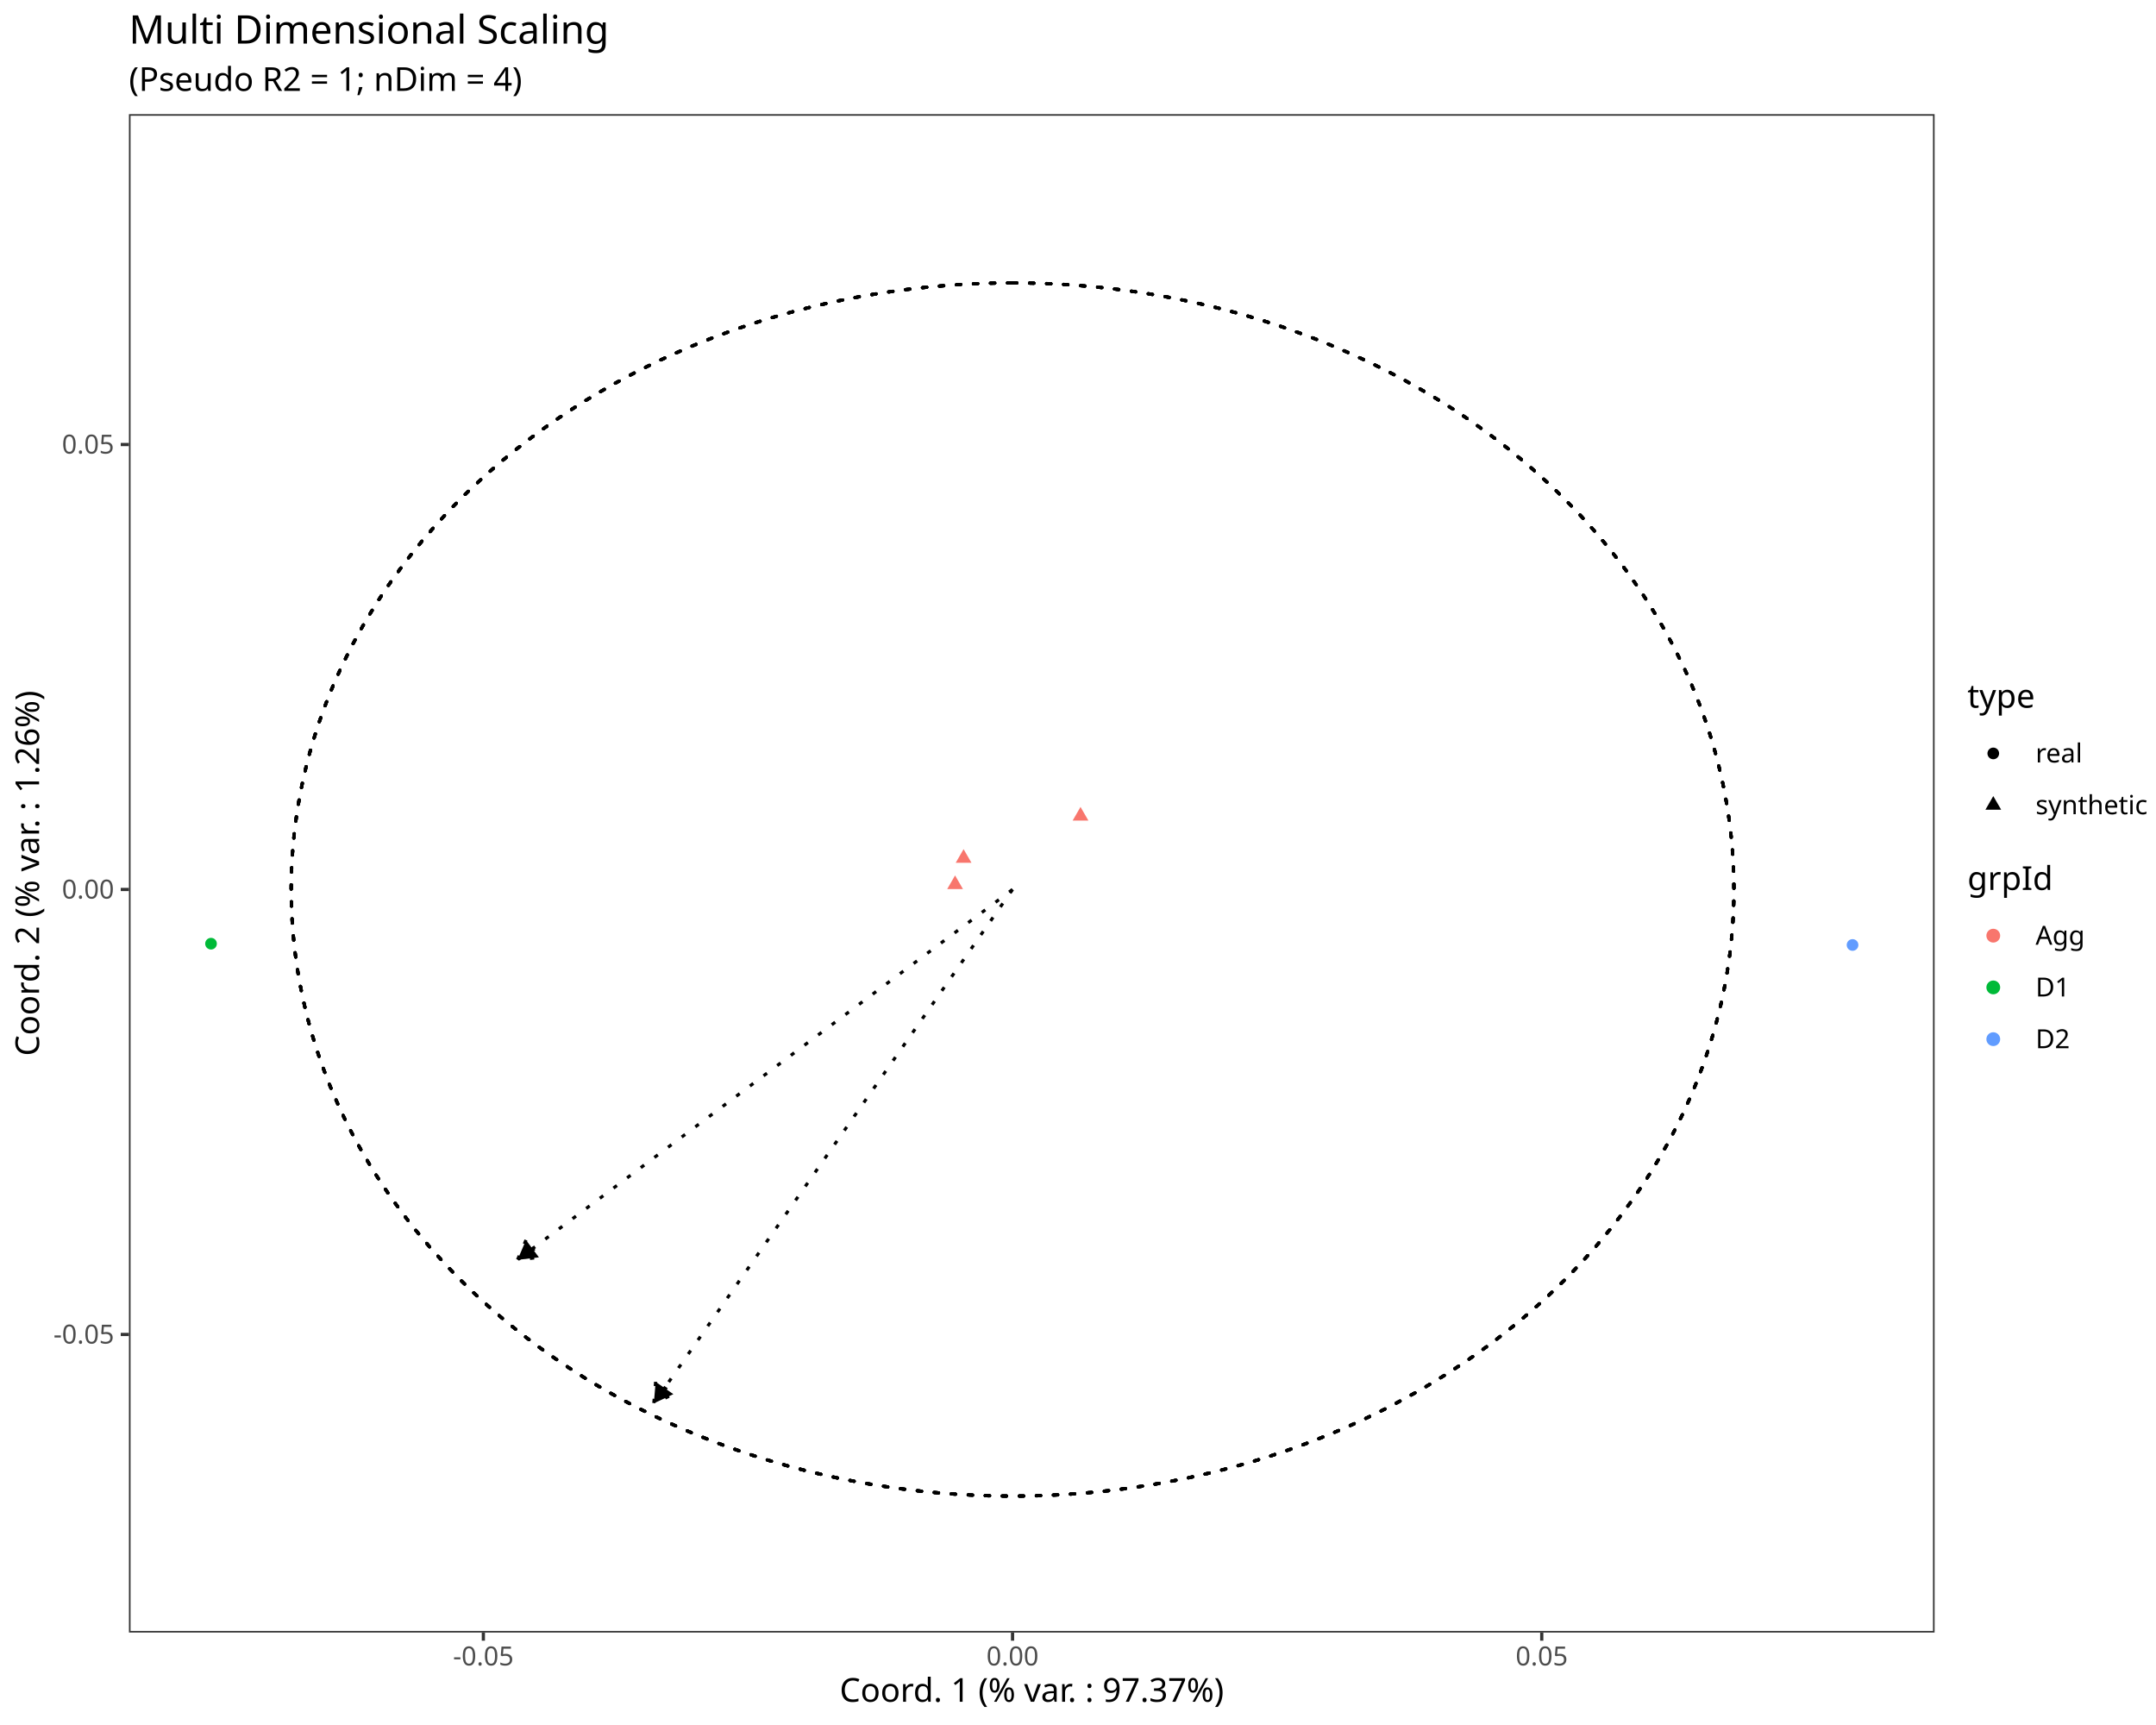
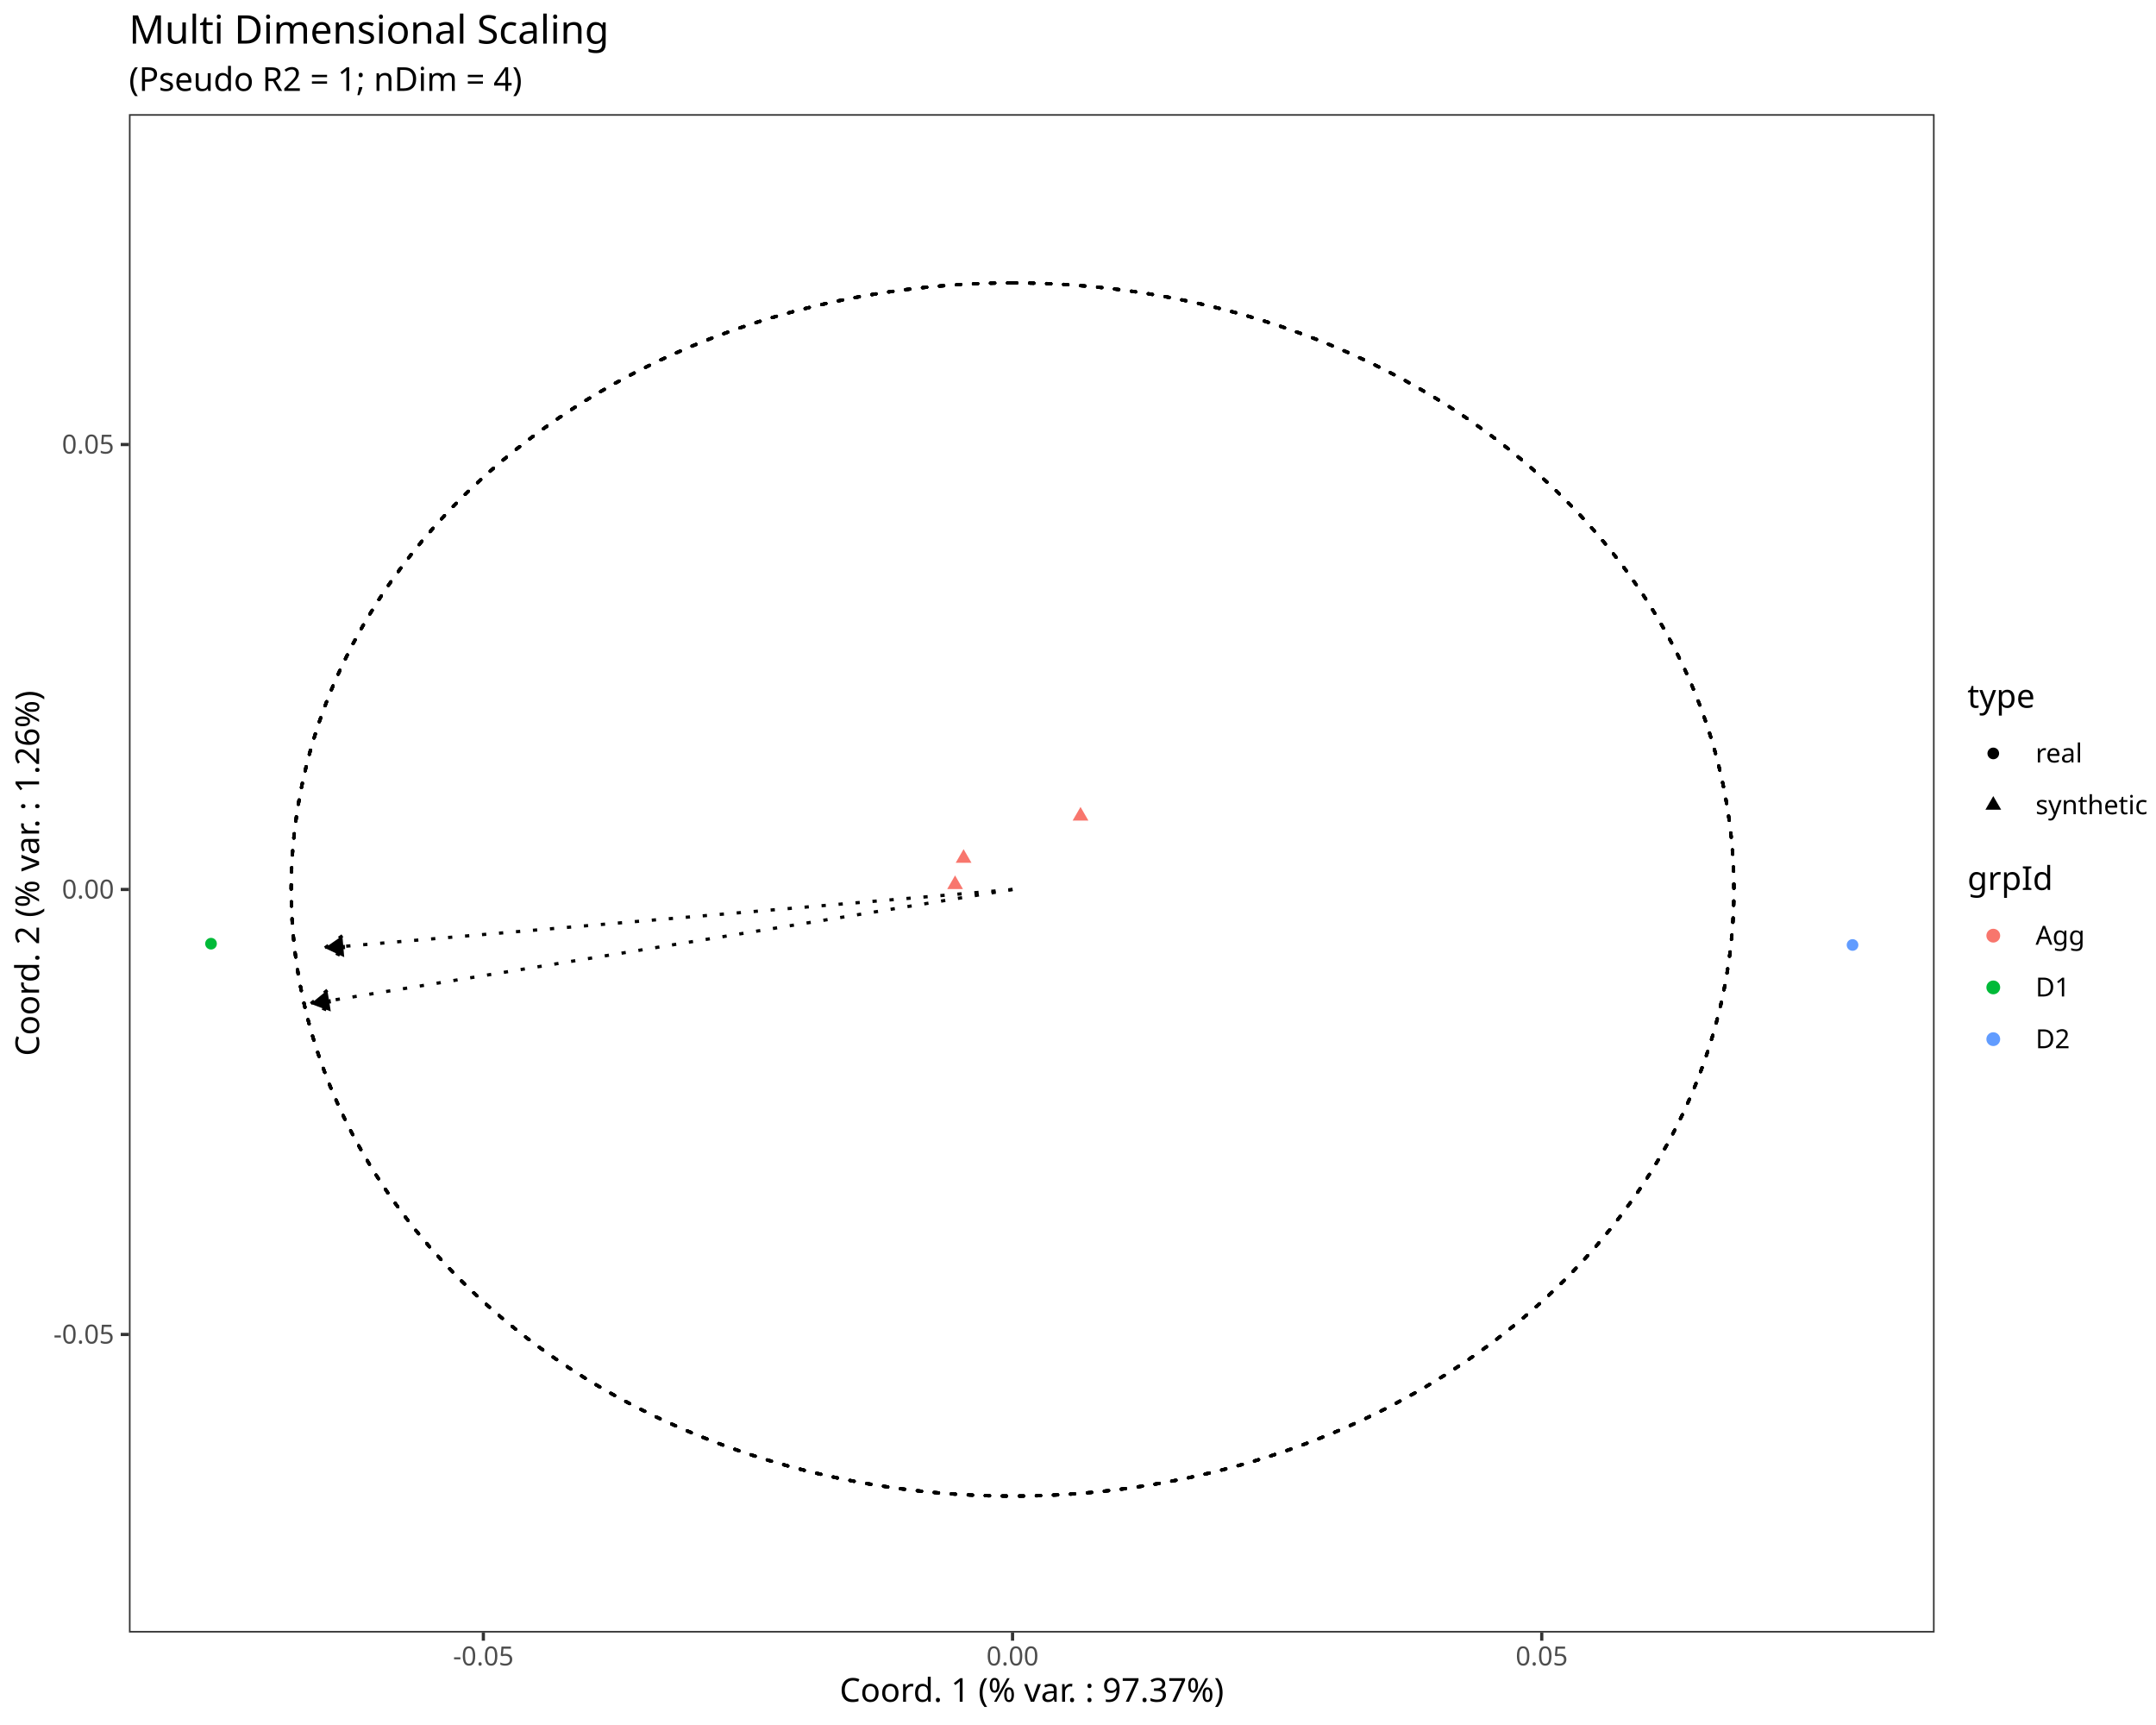
<svg xmlns="http://www.w3.org/2000/svg" class="svglite" data-engine-version="2.0" width="720.00pt" height="576.00pt" viewBox="0 0 720.00 576.00">
  <defs>
    <style type="text/css">
    .svglite line, .svglite polyline, .svglite polygon, .svglite path, .svglite rect, .svglite circle {
      fill: none;
      stroke: #000000;
      stroke-linecap: round;
      stroke-linejoin: round;
      stroke-miterlimit: 10.00;
    }
  </style>
  </defs>
  <rect width="100%" height="100%" style="stroke: none; fill: #FFFFFF;" />
  <defs>
    <clipPath id="cpMC4wMHw3MjAuMDB8MC4wMHw1NzYuMDA=">
      <rect x="0.00" y="0.00" width="720.00" height="576.00" />
    </clipPath>
  </defs>
  <g clip-path="url(#cpMC4wMHw3MjAuMDB8MC4wMHw1NzYuMDA=)">
    <rect x="0.00" y="0.00" width="720.00" height="576.00" style="stroke-width: 1.07; stroke: #FFFFFF; fill: #FFFFFF;" />
  </g>
  <defs>
    <clipPath id="cpNDMuMDZ8NjQ2LjA3fDM4LjEyfDU0NS4xMQ==">
      <rect x="43.06" y="38.12" width="603.00" height="507.00" />
    </clipPath>
  </defs>
  <g clip-path="url(#cpNDMuMDZ8NjQ2LjA3fDM4LjEyfDU0NS4xMQ==)">
    <rect x="43.06" y="38.12" width="603.00" height="507.00" style="stroke-width: 1.07; stroke: none; fill: #FFFFFF;" />
    <circle cx="70.47" cy="315.11" r="1.95" style="stroke-width: 0.71; stroke: none; fill: #00BA38;" />
    <circle cx="618.66" cy="315.54" r="1.95" style="stroke-width: 0.71; stroke: none; fill: #619CFF;" />
    <polygon points="318.95,292.31 321.58,296.87 316.32,296.87 " style="stroke-width: 0.71; stroke: none; fill: #F8766D;" />
    <polygon points="321.79,283.54 324.43,288.10 319.16,288.10 " style="stroke-width: 0.71; stroke: none; fill: #F8766D;" />
    <polygon points="360.84,269.44 363.47,274.00 358.21,274.00 " style="stroke-width: 0.71; stroke: none; fill: #F8766D;" />
-     <line x1="338.14" y1="297.01" x2="172.82" y2="420.69" style="stroke-width: 1.07; stroke-dasharray: 1.42,4.27; stroke-linecap: butt;" />
-     <polygon points="175.66,414.07 172.82,420.69 179.97,419.84 " style="stroke-width: 1.07; stroke-dasharray: 1.42,4.27; stroke-linecap: butt; fill: #000000;" />
-     <line x1="338.14" y1="297.01" x2="218.35" y2="468.59" style="stroke-width: 1.07; stroke-dasharray: 1.42,4.27; stroke-linecap: butt;" />
-     <polygon points="218.96,461.41 218.35,468.59 224.87,465.53 " style="stroke-width: 1.07; stroke-dasharray: 1.42,4.27; stroke-linecap: butt; fill: #000000;" />
+     <line x1="338.14" y1="297.01" x2="108.43" y2="316.55" style="stroke-width: 1.07; stroke-dasharray: 1.42,4.27; stroke-linecap: butt;" />
+     <polygon points="114.34,312.44 108.43,316.55 114.95,319.61 " style="stroke-width: 1.07; stroke-dasharray: 1.42,4.27; stroke-linecap: butt; fill: #000000;" />
+     <line x1="338.14" y1="297.01" x2="103.74" y2="335.18" style="stroke-width: 1.07; stroke-dasharray: 1.42,4.27; stroke-linecap: butt;" />
+     <polygon points="109.32,330.62 103.74,335.18 110.47,337.73 " style="stroke-width: 1.07; stroke-dasharray: 1.42,4.27; stroke-linecap: butt; fill: #000000;" />
    <polygon points="338.14,94.47 342.35,94.50 346.55,94.59 350.75,94.74 354.95,94.96 359.14,95.24 363.32,95.58 367.50,95.98 371.67,96.44 375.83,96.96 379.97,97.54 384.11,98.19 388.23,98.89 392.33,99.66 396.42,100.48 400.49,101.37 404.54,102.31 408.58,103.32 412.59,104.38 416.57,105.50 420.54,106.68 424.47,107.92 428.39,109.21 432.27,110.57 436.13,111.98 439.95,113.44 443.75,114.97 447.51,116.54 451.24,118.17 454.93,119.86 458.59,121.60 462.22,123.40 465.80,125.24 469.35,127.14 472.85,129.09 476.32,131.10 479.74,133.15 483.12,135.25 486.46,137.40 489.75,139.60 492.99,141.85 496.19,144.15 499.34,146.49 502.44,148.88 505.49,151.31 508.49,153.79 511.43,156.31 514.33,158.88 517.17,161.48 519.95,164.13 522.68,166.82 525.36,169.55 527.98,172.31 530.54,175.12 533.04,177.96 535.48,180.84 537.86,183.75 540.18,186.70 542.44,189.68 544.64,192.69 546.77,195.74 548.84,198.82 550.85,201.92 552.79,205.06 554.66,208.22 556.47,211.41 558.22,214.63 559.89,217.87 561.50,221.14 563.04,224.43 564.52,227.74 565.92,231.07 567.25,234.42 568.52,237.79 569.71,241.18 570.84,244.59 571.89,248.01 572.87,251.45 573.78,254.90 574.62,258.37 575.39,261.84 576.08,265.33 576.70,268.82 577.25,272.33 577.73,275.84 578.13,279.36 578.46,282.88 578.72,286.41 578.90,289.95 579.01,293.48 579.05,297.01 579.01,300.55 578.90,304.08 578.72,307.61 578.46,311.14 578.13,314.67 577.73,318.19 577.25,321.70 576.70,325.20 576.08,328.70 575.39,332.19 574.62,335.66 573.78,339.13 572.87,342.58 571.89,346.01 570.84,349.44 569.71,352.84 568.52,356.23 567.25,359.60 565.92,362.96 564.52,366.29 563.04,369.60 561.50,372.89 559.89,376.16 558.22,379.40 556.47,382.61 554.66,385.81 552.79,388.97 550.85,392.10 548.84,395.21 546.77,398.29 544.64,401.33 542.44,404.35 540.18,407.33 537.86,410.28 535.48,413.19 533.04,416.07 530.54,418.91 527.98,421.71 525.36,424.48 522.68,427.21 519.95,429.90 517.17,432.54 514.33,435.15 511.43,437.72 508.49,440.24 505.49,442.71 502.44,445.15 499.34,447.54 496.19,449.88 492.99,452.17 489.75,454.42 486.46,456.62 483.12,458.78 479.74,460.88 476.32,462.93 472.85,464.93 469.35,466.88 465.80,468.78 462.22,470.63 458.59,472.43 454.93,474.17 451.24,475.85 447.51,477.49 443.75,479.06 439.95,480.58 436.13,482.05 432.27,483.46 428.39,484.81 424.47,486.11 420.54,487.35 416.57,488.53 412.59,489.65 408.58,490.71 404.54,491.72 400.49,492.66 396.42,493.55 392.33,494.37 388.23,495.14 384.11,495.84 379.97,496.48 375.83,497.07 371.67,497.59 367.50,498.05 363.32,498.45 359.14,498.79 354.95,499.07 350.75,499.28 346.55,499.44 342.35,499.53 338.14,499.56 333.94,499.53 329.73,499.44 325.53,499.28 321.34,499.07 317.15,498.79 312.96,498.45 308.78,498.05 304.62,497.59 300.46,497.07 296.31,496.48 292.18,495.84 288.06,495.14 283.95,494.37 279.86,493.55 275.79,492.66 271.74,491.72 267.71,490.71 263.70,489.65 259.71,488.53 255.75,487.35 251.81,486.11 247.90,484.81 244.01,483.46 240.16,482.05 236.33,480.58 232.54,479.06 228.77,477.49 225.05,475.85 221.35,474.17 217.69,472.43 214.07,470.63 210.48,468.78 206.94,466.88 203.43,464.93 199.97,462.93 196.54,460.88 193.16,458.78 189.83,456.62 186.54,454.42 183.29,452.17 180.10,449.88 176.95,447.54 173.85,445.15 170.80,442.71 167.80,440.24 164.85,437.72 161.96,435.15 159.12,432.54 156.33,429.90 153.60,427.21 150.93,424.48 148.31,421.71 145.75,418.91 143.25,416.07 140.81,413.19 138.42,410.28 136.10,407.33 133.85,404.35 131.65,401.33 129.51,398.29 127.44,395.21 125.44,392.10 123.50,388.97 121.62,385.81 119.81,382.61 118.07,379.40 116.39,376.16 114.78,372.89 113.24,369.60 111.77,366.29 110.36,362.96 109.03,359.60 107.77,356.23 106.57,352.84 105.45,349.44 104.40,346.01 103.41,342.58 102.50,339.13 101.67,335.66 100.90,332.19 100.21,328.70 99.58,325.20 99.04,321.70 98.56,318.19 98.16,314.67 97.83,311.14 97.57,307.61 97.39,304.08 97.28,300.55 97.24,297.01 97.28,293.48 97.39,289.95 97.57,286.41 97.83,282.88 98.16,279.36 98.56,275.84 99.04,272.33 99.58,268.82 100.21,265.33 100.90,261.84 101.67,258.37 102.50,254.90 103.41,251.45 104.40,248.01 105.45,244.59 106.57,241.18 107.77,237.79 109.03,234.42 110.36,231.07 111.77,227.74 113.24,224.43 114.78,221.14 116.39,217.87 118.07,214.63 119.81,211.41 121.62,208.22 123.50,205.06 125.44,201.92 127.44,198.82 129.51,195.74 131.65,192.69 133.85,189.68 136.10,186.70 138.42,183.75 140.81,180.84 143.25,177.96 145.75,175.12 148.31,172.31 150.93,169.55 153.60,166.82 156.33,164.13 159.12,161.48 161.96,158.88 164.85,156.31 167.80,153.79 170.80,151.31 173.85,148.88 176.95,146.49 180.10,144.15 183.29,141.85 186.54,139.60 189.83,137.40 193.16,135.25 196.54,133.15 199.97,131.10 203.43,129.09 206.94,127.14 210.48,125.24 214.07,123.40 217.69,121.60 221.35,119.86 225.05,118.17 228.77,116.54 232.54,114.97 236.33,113.44 240.16,111.98 244.01,110.57 247.90,109.21 251.81,107.92 255.75,106.68 259.71,105.50 263.70,104.38 267.71,103.32 271.74,102.31 275.79,101.37 279.86,100.48 283.95,99.66 288.06,98.89 292.18,98.19 296.31,97.54 300.46,96.96 304.62,96.44 308.78,95.98 312.96,95.58 317.15,95.24 321.34,94.96 325.53,94.74 329.73,94.59 333.94,94.50 338.14,94.47 " style="stroke-width: 1.07; stroke-dasharray: 1.42,4.27; fill: none;" />
    <polygon points="338.14,94.47 342.35,94.50 346.55,94.59 350.75,94.74 354.95,94.96 359.14,95.24 363.32,95.58 367.50,95.98 371.67,96.44 375.83,96.96 379.97,97.54 384.11,98.19 388.23,98.89 392.33,99.66 396.42,100.48 400.49,101.37 404.54,102.31 408.58,103.32 412.59,104.38 416.57,105.50 420.54,106.68 424.47,107.92 428.39,109.21 432.27,110.57 436.13,111.98 439.95,113.44 443.75,114.97 447.51,116.54 451.24,118.17 454.93,119.86 458.59,121.60 462.22,123.40 465.80,125.24 469.35,127.14 472.85,129.09 476.32,131.10 479.74,133.15 483.12,135.25 486.46,137.40 489.75,139.60 492.99,141.85 496.19,144.15 499.34,146.49 502.44,148.88 505.49,151.31 508.49,153.79 511.43,156.31 514.33,158.88 517.17,161.48 519.95,164.13 522.68,166.82 525.36,169.55 527.98,172.31 530.54,175.12 533.04,177.96 535.48,180.84 537.86,183.75 540.18,186.70 542.44,189.68 544.64,192.69 546.77,195.74 548.84,198.82 550.85,201.92 552.79,205.06 554.66,208.22 556.47,211.41 558.22,214.63 559.89,217.87 561.50,221.14 563.04,224.43 564.52,227.74 565.92,231.07 567.25,234.42 568.52,237.79 569.71,241.18 570.84,244.59 571.89,248.01 572.87,251.45 573.78,254.90 574.62,258.37 575.39,261.84 576.08,265.33 576.70,268.82 577.25,272.33 577.73,275.84 578.13,279.36 578.46,282.88 578.72,286.41 578.90,289.95 579.01,293.48 579.05,297.01 579.01,300.55 578.90,304.08 578.72,307.61 578.46,311.14 578.13,314.67 577.73,318.19 577.25,321.70 576.70,325.20 576.08,328.70 575.39,332.19 574.62,335.66 573.78,339.13 572.87,342.58 571.89,346.01 570.84,349.44 569.71,352.84 568.52,356.23 567.25,359.60 565.92,362.96 564.52,366.29 563.04,369.60 561.50,372.89 559.89,376.16 558.22,379.40 556.47,382.61 554.66,385.81 552.79,388.97 550.85,392.10 548.84,395.21 546.77,398.29 544.64,401.33 542.44,404.35 540.18,407.33 537.86,410.28 535.48,413.19 533.04,416.07 530.54,418.91 527.98,421.71 525.36,424.48 522.68,427.21 519.95,429.90 517.17,432.54 514.33,435.15 511.43,437.72 508.49,440.24 505.49,442.71 502.44,445.15 499.34,447.54 496.19,449.88 492.99,452.17 489.75,454.42 486.46,456.62 483.12,458.78 479.74,460.88 476.32,462.93 472.85,464.93 469.35,466.88 465.80,468.78 462.22,470.63 458.59,472.43 454.93,474.17 451.24,475.85 447.51,477.49 443.75,479.06 439.95,480.58 436.13,482.05 432.27,483.46 428.39,484.81 424.47,486.11 420.54,487.35 416.57,488.53 412.59,489.65 408.58,490.71 404.54,491.72 400.49,492.66 396.42,493.55 392.33,494.37 388.23,495.14 384.11,495.84 379.97,496.48 375.83,497.07 371.67,497.59 367.50,498.05 363.32,498.45 359.14,498.79 354.95,499.07 350.75,499.28 346.55,499.44 342.35,499.53 338.14,499.56 333.94,499.53 329.73,499.44 325.53,499.28 321.34,499.07 317.15,498.79 312.96,498.45 308.78,498.05 304.62,497.59 300.46,497.07 296.31,496.48 292.18,495.84 288.06,495.14 283.95,494.37 279.86,493.55 275.79,492.66 271.74,491.72 267.71,490.71 263.70,489.65 259.71,488.53 255.75,487.35 251.81,486.11 247.90,484.81 244.01,483.46 240.16,482.05 236.33,480.58 232.54,479.06 228.77,477.49 225.05,475.85 221.35,474.17 217.69,472.43 214.07,470.63 210.48,468.78 206.94,466.88 203.43,464.93 199.97,462.93 196.54,460.88 193.16,458.78 189.83,456.62 186.54,454.42 183.29,452.17 180.10,449.88 176.95,447.54 173.85,445.15 170.80,442.71 167.80,440.24 164.85,437.72 161.96,435.15 159.12,432.54 156.33,429.90 153.60,427.21 150.93,424.48 148.31,421.71 145.75,418.91 143.25,416.07 140.81,413.19 138.42,410.28 136.10,407.33 133.85,404.35 131.65,401.33 129.51,398.29 127.44,395.21 125.44,392.10 123.50,388.97 121.62,385.81 119.81,382.61 118.07,379.40 116.39,376.16 114.78,372.89 113.24,369.60 111.77,366.29 110.36,362.96 109.03,359.60 107.77,356.23 106.57,352.84 105.45,349.44 104.40,346.01 103.41,342.58 102.50,339.13 101.67,335.66 100.90,332.19 100.21,328.70 99.58,325.20 99.04,321.70 98.56,318.19 98.16,314.67 97.83,311.14 97.57,307.61 97.39,304.08 97.28,300.55 97.24,297.01 97.28,293.48 97.39,289.95 97.57,286.41 97.83,282.88 98.16,279.36 98.56,275.84 99.04,272.33 99.58,268.82 100.21,265.33 100.90,261.84 101.67,258.37 102.50,254.90 103.41,251.45 104.40,248.01 105.45,244.59 106.57,241.18 107.77,237.79 109.03,234.42 110.36,231.07 111.77,227.74 113.24,224.43 114.78,221.14 116.39,217.87 118.07,214.63 119.81,211.41 121.62,208.22 123.50,205.06 125.44,201.92 127.44,198.82 129.51,195.74 131.65,192.69 133.85,189.68 136.10,186.70 138.42,183.75 140.81,180.84 143.25,177.96 145.75,175.12 148.31,172.31 150.93,169.55 153.60,166.82 156.33,164.13 159.12,161.48 161.96,158.88 164.85,156.31 167.80,153.79 170.80,151.31 173.85,148.88 176.95,146.49 180.10,144.15 183.29,141.85 186.54,139.60 189.83,137.40 193.16,135.25 196.54,133.15 199.97,131.10 203.43,129.09 206.94,127.14 210.48,125.24 214.07,123.40 217.69,121.60 221.35,119.86 225.05,118.17 228.77,116.54 232.54,114.97 236.33,113.44 240.16,111.98 244.01,110.57 247.90,109.21 251.81,107.92 255.75,106.68 259.71,105.50 263.70,104.38 267.71,103.32 271.74,102.31 275.79,101.37 279.86,100.48 283.95,99.66 288.06,98.89 292.18,98.19 296.31,97.54 300.46,96.96 304.62,96.44 308.78,95.98 312.96,95.58 317.15,95.24 321.34,94.96 325.53,94.74 329.73,94.59 333.94,94.50 338.14,94.47 " style="stroke-width: 1.07; stroke-dasharray: 1.42,4.27; fill: none;" />
    <polygon points="338.14,94.47 342.35,94.50 346.55,94.59 350.75,94.74 354.95,94.96 359.14,95.24 363.32,95.58 367.50,95.98 371.67,96.44 375.83,96.96 379.97,97.54 384.11,98.19 388.23,98.89 392.33,99.66 396.42,100.48 400.49,101.37 404.54,102.31 408.58,103.32 412.59,104.38 416.57,105.50 420.54,106.68 424.47,107.92 428.39,109.21 432.27,110.57 436.13,111.98 439.95,113.44 443.75,114.97 447.51,116.54 451.24,118.17 454.93,119.86 458.59,121.60 462.22,123.40 465.80,125.24 469.35,127.14 472.85,129.09 476.32,131.10 479.74,133.15 483.12,135.25 486.46,137.40 489.75,139.60 492.99,141.85 496.19,144.15 499.34,146.49 502.44,148.88 505.49,151.31 508.49,153.79 511.43,156.31 514.33,158.88 517.17,161.48 519.95,164.13 522.68,166.82 525.36,169.55 527.98,172.31 530.54,175.12 533.04,177.96 535.48,180.84 537.86,183.75 540.18,186.70 542.44,189.68 544.64,192.69 546.77,195.74 548.84,198.82 550.85,201.92 552.79,205.06 554.66,208.22 556.47,211.41 558.22,214.63 559.89,217.87 561.50,221.14 563.04,224.43 564.52,227.74 565.92,231.07 567.25,234.42 568.52,237.79 569.71,241.18 570.84,244.59 571.89,248.01 572.87,251.45 573.78,254.90 574.62,258.37 575.39,261.84 576.08,265.33 576.70,268.82 577.25,272.33 577.73,275.84 578.13,279.36 578.46,282.88 578.72,286.41 578.90,289.95 579.01,293.48 579.05,297.01 579.01,300.55 578.90,304.08 578.72,307.61 578.46,311.14 578.13,314.67 577.73,318.19 577.25,321.70 576.70,325.20 576.08,328.70 575.39,332.19 574.62,335.66 573.78,339.13 572.87,342.58 571.89,346.01 570.84,349.44 569.71,352.84 568.52,356.23 567.25,359.60 565.92,362.96 564.52,366.29 563.04,369.60 561.50,372.89 559.89,376.16 558.22,379.40 556.47,382.61 554.66,385.81 552.79,388.97 550.85,392.10 548.84,395.21 546.77,398.29 544.64,401.33 542.44,404.35 540.18,407.33 537.86,410.28 535.48,413.19 533.04,416.07 530.54,418.91 527.98,421.71 525.36,424.48 522.68,427.21 519.95,429.90 517.17,432.54 514.33,435.15 511.43,437.72 508.49,440.24 505.49,442.71 502.44,445.15 499.34,447.54 496.19,449.88 492.99,452.17 489.75,454.42 486.46,456.62 483.12,458.78 479.74,460.88 476.32,462.93 472.85,464.93 469.35,466.88 465.80,468.78 462.22,470.63 458.59,472.43 454.93,474.17 451.24,475.85 447.51,477.49 443.75,479.06 439.95,480.58 436.13,482.05 432.27,483.46 428.39,484.81 424.47,486.11 420.54,487.35 416.57,488.53 412.59,489.65 408.58,490.71 404.54,491.72 400.49,492.66 396.42,493.55 392.33,494.37 388.23,495.14 384.11,495.84 379.97,496.48 375.83,497.07 371.67,497.59 367.50,498.05 363.32,498.45 359.14,498.79 354.95,499.07 350.75,499.28 346.55,499.44 342.35,499.53 338.14,499.56 333.94,499.53 329.73,499.44 325.53,499.28 321.34,499.07 317.15,498.79 312.96,498.45 308.78,498.05 304.62,497.59 300.46,497.07 296.31,496.48 292.18,495.84 288.06,495.14 283.95,494.37 279.86,493.55 275.79,492.66 271.74,491.72 267.71,490.71 263.70,489.65 259.71,488.53 255.75,487.35 251.81,486.11 247.90,484.81 244.01,483.46 240.16,482.05 236.33,480.58 232.54,479.06 228.77,477.49 225.05,475.85 221.35,474.17 217.69,472.43 214.07,470.63 210.48,468.78 206.94,466.88 203.43,464.93 199.97,462.93 196.54,460.88 193.16,458.78 189.83,456.62 186.54,454.42 183.29,452.17 180.10,449.88 176.95,447.54 173.85,445.15 170.80,442.71 167.80,440.24 164.85,437.72 161.96,435.15 159.12,432.54 156.33,429.90 153.60,427.21 150.93,424.48 148.31,421.71 145.75,418.91 143.25,416.07 140.81,413.19 138.42,410.28 136.10,407.33 133.85,404.35 131.65,401.33 129.51,398.29 127.44,395.21 125.44,392.10 123.50,388.97 121.62,385.81 119.81,382.61 118.07,379.40 116.39,376.16 114.78,372.89 113.24,369.60 111.77,366.29 110.36,362.96 109.03,359.60 107.77,356.23 106.57,352.84 105.45,349.44 104.40,346.01 103.41,342.58 102.50,339.13 101.67,335.66 100.90,332.19 100.21,328.70 99.58,325.20 99.04,321.70 98.56,318.19 98.16,314.67 97.83,311.14 97.57,307.61 97.39,304.08 97.28,300.55 97.24,297.01 97.28,293.48 97.39,289.95 97.57,286.41 97.83,282.88 98.16,279.36 98.56,275.84 99.04,272.33 99.58,268.82 100.21,265.33 100.90,261.84 101.67,258.37 102.50,254.90 103.41,251.45 104.40,248.01 105.45,244.59 106.57,241.18 107.77,237.79 109.03,234.42 110.36,231.07 111.77,227.74 113.24,224.43 114.78,221.14 116.39,217.87 118.07,214.63 119.81,211.41 121.62,208.22 123.50,205.06 125.44,201.92 127.44,198.82 129.51,195.74 131.65,192.69 133.85,189.68 136.10,186.70 138.42,183.75 140.81,180.84 143.25,177.96 145.75,175.12 148.31,172.31 150.93,169.55 153.60,166.82 156.33,164.13 159.12,161.48 161.96,158.88 164.85,156.31 167.80,153.79 170.80,151.31 173.85,148.88 176.95,146.49 180.10,144.15 183.29,141.85 186.54,139.60 189.83,137.40 193.16,135.25 196.54,133.15 199.97,131.10 203.43,129.09 206.94,127.14 210.48,125.24 214.07,123.40 217.69,121.60 221.35,119.86 225.05,118.17 228.77,116.54 232.54,114.97 236.33,113.44 240.16,111.98 244.01,110.57 247.90,109.21 251.81,107.92 255.75,106.68 259.71,105.50 263.70,104.38 267.71,103.32 271.74,102.31 275.79,101.37 279.86,100.48 283.95,99.66 288.06,98.89 292.18,98.19 296.31,97.54 300.46,96.96 304.62,96.44 308.78,95.98 312.96,95.58 317.15,95.24 321.34,94.96 325.53,94.74 329.73,94.59 333.94,94.50 338.14,94.47 " style="stroke-width: 1.07; stroke-dasharray: 1.42,4.27; fill: none;" />
    <polygon points="338.14,94.47 342.35,94.50 346.55,94.59 350.75,94.74 354.95,94.96 359.14,95.24 363.32,95.58 367.50,95.98 371.67,96.44 375.83,96.96 379.97,97.54 384.11,98.19 388.23,98.89 392.33,99.66 396.42,100.48 400.49,101.37 404.54,102.31 408.58,103.32 412.59,104.38 416.57,105.50 420.54,106.68 424.47,107.92 428.39,109.21 432.27,110.57 436.13,111.98 439.95,113.44 443.75,114.97 447.51,116.54 451.24,118.17 454.93,119.86 458.59,121.60 462.22,123.40 465.80,125.24 469.35,127.14 472.85,129.09 476.32,131.10 479.74,133.15 483.12,135.25 486.46,137.40 489.75,139.60 492.99,141.85 496.19,144.15 499.34,146.49 502.44,148.88 505.49,151.31 508.49,153.79 511.43,156.31 514.33,158.88 517.17,161.48 519.95,164.13 522.68,166.82 525.36,169.55 527.98,172.31 530.54,175.12 533.04,177.96 535.48,180.84 537.86,183.75 540.18,186.70 542.44,189.68 544.64,192.69 546.77,195.74 548.84,198.82 550.85,201.92 552.79,205.06 554.66,208.22 556.47,211.41 558.22,214.63 559.89,217.87 561.50,221.14 563.04,224.43 564.52,227.74 565.92,231.07 567.25,234.42 568.52,237.79 569.71,241.18 570.84,244.59 571.89,248.01 572.87,251.45 573.78,254.90 574.62,258.37 575.39,261.84 576.08,265.33 576.70,268.82 577.25,272.33 577.73,275.84 578.13,279.36 578.46,282.88 578.72,286.41 578.90,289.95 579.01,293.48 579.05,297.01 579.01,300.55 578.90,304.08 578.72,307.61 578.46,311.14 578.13,314.67 577.73,318.19 577.25,321.70 576.70,325.20 576.08,328.70 575.39,332.19 574.62,335.66 573.78,339.13 572.87,342.58 571.89,346.01 570.84,349.44 569.71,352.84 568.52,356.23 567.25,359.60 565.92,362.96 564.52,366.29 563.04,369.60 561.50,372.89 559.89,376.16 558.22,379.40 556.47,382.61 554.66,385.81 552.79,388.97 550.85,392.10 548.84,395.21 546.77,398.29 544.64,401.33 542.44,404.35 540.18,407.33 537.86,410.28 535.48,413.19 533.04,416.07 530.54,418.91 527.98,421.71 525.36,424.48 522.68,427.21 519.95,429.90 517.17,432.54 514.33,435.15 511.43,437.72 508.49,440.24 505.49,442.71 502.44,445.15 499.34,447.54 496.19,449.88 492.99,452.17 489.75,454.42 486.46,456.62 483.12,458.78 479.74,460.88 476.32,462.93 472.85,464.93 469.35,466.88 465.80,468.78 462.22,470.63 458.59,472.43 454.93,474.17 451.24,475.85 447.51,477.49 443.75,479.06 439.95,480.58 436.13,482.05 432.27,483.46 428.39,484.81 424.47,486.11 420.54,487.35 416.57,488.53 412.59,489.65 408.58,490.71 404.54,491.72 400.49,492.66 396.42,493.55 392.33,494.37 388.23,495.14 384.11,495.84 379.97,496.48 375.83,497.07 371.67,497.59 367.50,498.05 363.32,498.45 359.14,498.79 354.95,499.07 350.75,499.28 346.55,499.44 342.35,499.53 338.14,499.56 333.94,499.53 329.73,499.44 325.53,499.28 321.34,499.07 317.15,498.79 312.96,498.45 308.78,498.05 304.62,497.59 300.46,497.07 296.31,496.48 292.18,495.84 288.06,495.14 283.95,494.37 279.86,493.55 275.79,492.66 271.74,491.72 267.71,490.71 263.70,489.65 259.71,488.53 255.75,487.35 251.81,486.11 247.90,484.81 244.01,483.46 240.16,482.05 236.33,480.58 232.54,479.06 228.77,477.49 225.05,475.85 221.35,474.17 217.69,472.43 214.07,470.63 210.48,468.78 206.94,466.88 203.43,464.93 199.97,462.93 196.54,460.88 193.16,458.78 189.83,456.62 186.54,454.42 183.29,452.17 180.10,449.88 176.95,447.54 173.85,445.15 170.80,442.71 167.80,440.24 164.85,437.72 161.96,435.15 159.12,432.54 156.33,429.90 153.60,427.21 150.93,424.48 148.31,421.71 145.75,418.91 143.25,416.07 140.81,413.19 138.42,410.28 136.10,407.33 133.85,404.35 131.65,401.33 129.51,398.29 127.44,395.21 125.44,392.10 123.50,388.97 121.62,385.81 119.81,382.61 118.07,379.40 116.39,376.16 114.78,372.89 113.24,369.60 111.77,366.29 110.36,362.96 109.03,359.60 107.77,356.23 106.57,352.84 105.45,349.44 104.40,346.01 103.41,342.58 102.50,339.13 101.67,335.66 100.90,332.19 100.21,328.70 99.58,325.20 99.04,321.70 98.56,318.19 98.16,314.67 97.83,311.14 97.57,307.61 97.39,304.08 97.28,300.55 97.24,297.01 97.28,293.48 97.39,289.95 97.57,286.41 97.83,282.88 98.16,279.36 98.56,275.84 99.04,272.33 99.58,268.82 100.21,265.33 100.90,261.84 101.67,258.37 102.50,254.90 103.41,251.45 104.40,248.01 105.45,244.59 106.57,241.18 107.77,237.79 109.03,234.42 110.36,231.07 111.77,227.74 113.24,224.43 114.78,221.14 116.39,217.87 118.07,214.63 119.81,211.41 121.62,208.22 123.50,205.06 125.44,201.92 127.44,198.82 129.51,195.74 131.65,192.69 133.85,189.68 136.10,186.70 138.42,183.75 140.81,180.84 143.25,177.96 145.75,175.12 148.31,172.31 150.93,169.55 153.60,166.82 156.33,164.13 159.12,161.48 161.96,158.88 164.85,156.31 167.80,153.79 170.80,151.31 173.85,148.88 176.95,146.49 180.10,144.15 183.29,141.85 186.54,139.60 189.83,137.40 193.16,135.25 196.54,133.15 199.97,131.10 203.43,129.09 206.94,127.14 210.48,125.24 214.07,123.40 217.69,121.60 221.35,119.86 225.05,118.17 228.77,116.54 232.54,114.97 236.33,113.44 240.16,111.98 244.01,110.57 247.90,109.21 251.81,107.92 255.75,106.68 259.71,105.50 263.70,104.38 267.71,103.32 271.74,102.31 275.79,101.37 279.86,100.48 283.95,99.66 288.06,98.89 292.18,98.19 296.31,97.54 300.46,96.96 304.62,96.44 308.78,95.98 312.96,95.58 317.15,95.24 321.34,94.96 325.53,94.74 329.73,94.59 333.94,94.50 338.14,94.47 " style="stroke-width: 1.07; stroke-dasharray: 1.42,4.27; fill: none;" />
    <polygon points="338.14,94.47 342.35,94.50 346.55,94.59 350.75,94.74 354.95,94.96 359.14,95.24 363.32,95.58 367.50,95.98 371.67,96.44 375.83,96.96 379.97,97.54 384.11,98.19 388.23,98.89 392.33,99.66 396.42,100.48 400.49,101.37 404.54,102.31 408.58,103.32 412.59,104.38 416.57,105.50 420.54,106.68 424.47,107.92 428.39,109.21 432.27,110.57 436.13,111.98 439.95,113.44 443.75,114.97 447.51,116.54 451.24,118.17 454.93,119.86 458.59,121.60 462.22,123.40 465.80,125.24 469.35,127.14 472.85,129.09 476.32,131.10 479.74,133.15 483.12,135.25 486.46,137.40 489.75,139.60 492.99,141.85 496.19,144.15 499.34,146.49 502.44,148.88 505.49,151.31 508.49,153.79 511.43,156.31 514.33,158.88 517.17,161.48 519.95,164.13 522.68,166.82 525.36,169.55 527.98,172.31 530.54,175.12 533.04,177.96 535.48,180.84 537.86,183.75 540.18,186.70 542.44,189.68 544.64,192.69 546.77,195.74 548.84,198.82 550.85,201.92 552.79,205.06 554.66,208.22 556.47,211.41 558.22,214.63 559.89,217.87 561.50,221.14 563.04,224.43 564.52,227.74 565.92,231.07 567.25,234.42 568.52,237.79 569.71,241.18 570.84,244.59 571.89,248.01 572.87,251.45 573.78,254.90 574.62,258.37 575.39,261.84 576.08,265.33 576.70,268.82 577.25,272.33 577.73,275.84 578.13,279.36 578.46,282.88 578.72,286.41 578.90,289.95 579.01,293.48 579.05,297.01 579.01,300.55 578.90,304.08 578.72,307.61 578.46,311.14 578.13,314.67 577.73,318.19 577.25,321.70 576.70,325.20 576.08,328.70 575.39,332.19 574.62,335.66 573.78,339.13 572.87,342.58 571.89,346.01 570.84,349.44 569.71,352.84 568.52,356.23 567.25,359.60 565.92,362.96 564.52,366.29 563.04,369.60 561.50,372.89 559.89,376.16 558.22,379.40 556.47,382.61 554.66,385.81 552.79,388.97 550.85,392.10 548.84,395.21 546.77,398.29 544.64,401.33 542.44,404.35 540.18,407.33 537.86,410.28 535.48,413.19 533.04,416.07 530.54,418.91 527.98,421.71 525.36,424.48 522.68,427.21 519.95,429.90 517.17,432.54 514.33,435.15 511.43,437.72 508.49,440.24 505.49,442.71 502.44,445.15 499.34,447.54 496.19,449.88 492.99,452.17 489.75,454.42 486.46,456.62 483.12,458.78 479.74,460.88 476.32,462.93 472.85,464.93 469.35,466.88 465.80,468.78 462.22,470.63 458.59,472.43 454.93,474.17 451.24,475.85 447.51,477.49 443.75,479.06 439.95,480.58 436.13,482.05 432.27,483.46 428.39,484.81 424.47,486.11 420.54,487.35 416.57,488.53 412.59,489.65 408.58,490.71 404.54,491.72 400.49,492.66 396.42,493.55 392.33,494.37 388.23,495.14 384.11,495.84 379.97,496.48 375.83,497.07 371.67,497.59 367.50,498.05 363.32,498.45 359.14,498.79 354.95,499.07 350.75,499.28 346.55,499.44 342.35,499.53 338.14,499.56 333.94,499.53 329.73,499.44 325.53,499.28 321.34,499.07 317.15,498.79 312.96,498.45 308.78,498.05 304.62,497.59 300.46,497.07 296.31,496.48 292.18,495.84 288.06,495.14 283.95,494.37 279.86,493.55 275.79,492.66 271.74,491.72 267.71,490.71 263.70,489.65 259.71,488.53 255.75,487.35 251.81,486.11 247.90,484.81 244.01,483.46 240.16,482.05 236.33,480.58 232.54,479.06 228.77,477.49 225.05,475.85 221.35,474.17 217.69,472.43 214.07,470.63 210.48,468.78 206.94,466.88 203.43,464.93 199.97,462.93 196.54,460.88 193.16,458.78 189.83,456.62 186.54,454.42 183.29,452.17 180.10,449.88 176.95,447.54 173.85,445.15 170.80,442.71 167.80,440.24 164.85,437.72 161.96,435.15 159.12,432.54 156.33,429.90 153.60,427.21 150.93,424.48 148.31,421.71 145.75,418.91 143.25,416.07 140.81,413.19 138.42,410.28 136.10,407.33 133.85,404.35 131.65,401.33 129.51,398.29 127.44,395.21 125.44,392.10 123.50,388.97 121.62,385.81 119.81,382.61 118.07,379.40 116.39,376.16 114.78,372.89 113.24,369.60 111.77,366.29 110.36,362.96 109.03,359.60 107.77,356.23 106.57,352.84 105.45,349.44 104.40,346.01 103.41,342.58 102.50,339.13 101.67,335.66 100.90,332.19 100.21,328.70 99.58,325.20 99.04,321.70 98.56,318.19 98.16,314.67 97.83,311.14 97.57,307.61 97.39,304.08 97.28,300.55 97.24,297.01 97.28,293.48 97.39,289.95 97.57,286.41 97.83,282.88 98.16,279.36 98.56,275.84 99.04,272.33 99.58,268.82 100.21,265.33 100.90,261.84 101.67,258.37 102.50,254.90 103.41,251.45 104.40,248.01 105.45,244.59 106.57,241.18 107.77,237.79 109.03,234.42 110.36,231.07 111.77,227.74 113.24,224.43 114.78,221.14 116.39,217.87 118.07,214.63 119.81,211.41 121.62,208.22 123.50,205.06 125.44,201.92 127.44,198.82 129.51,195.74 131.65,192.69 133.85,189.68 136.10,186.70 138.42,183.75 140.81,180.84 143.25,177.96 145.75,175.12 148.31,172.31 150.93,169.55 153.60,166.82 156.33,164.13 159.12,161.48 161.96,158.88 164.85,156.31 167.80,153.79 170.80,151.31 173.85,148.88 176.95,146.49 180.10,144.15 183.29,141.85 186.54,139.60 189.83,137.40 193.16,135.25 196.54,133.15 199.97,131.10 203.43,129.09 206.94,127.14 210.48,125.24 214.07,123.40 217.69,121.60 221.35,119.86 225.05,118.17 228.77,116.54 232.54,114.97 236.33,113.44 240.16,111.98 244.01,110.57 247.90,109.21 251.81,107.92 255.75,106.68 259.71,105.50 263.70,104.38 267.71,103.32 271.74,102.31 275.79,101.37 279.86,100.48 283.95,99.66 288.06,98.89 292.18,98.19 296.31,97.54 300.46,96.96 304.62,96.44 308.78,95.98 312.96,95.58 317.15,95.24 321.34,94.96 325.53,94.74 329.73,94.59 333.94,94.50 338.14,94.47 " style="stroke-width: 1.07; stroke-dasharray: 1.42,4.27; fill: none;" />
    <rect x="43.06" y="38.12" width="603.00" height="507.00" style="stroke-width: 1.07; stroke: #333333;" />
  </g>
  <g clip-path="url(#cpMC4wMHw3MjAuMDB8MC4wMHw1NzYuMDA=)">
    <text x="38.13" y="448.63" text-anchor="end" style="font-size: 8.80px; fill: #4D4D4D; font-family: sans;" textLength="20.06px" lengthAdjust="spacingAndGlyphs">-0.05</text>
    <text x="38.13" y="300.04" text-anchor="end" style="font-size: 8.80px; fill: #4D4D4D; font-family: sans;" textLength="17.13px" lengthAdjust="spacingAndGlyphs">0.00</text>
    <text x="38.13" y="151.45" text-anchor="end" style="font-size: 8.80px; fill: #4D4D4D; font-family: sans;" textLength="17.13px" lengthAdjust="spacingAndGlyphs">0.05</text>
    <polyline points="40.32,445.60 43.06,445.60 " style="stroke-width: 1.07; stroke: #333333; stroke-linecap: butt;" />
    <polyline points="40.32,297.01 43.06,297.01 " style="stroke-width: 1.07; stroke: #333333; stroke-linecap: butt;" />
    <polyline points="40.32,148.43 43.06,148.43 " style="stroke-width: 1.07; stroke: #333333; stroke-linecap: butt;" />
    <polyline points="161.42,547.85 161.42,545.11 " style="stroke-width: 1.07; stroke: #333333; stroke-linecap: butt;" />
    <polyline points="338.14,547.85 338.14,545.11 " style="stroke-width: 1.07; stroke: #333333; stroke-linecap: butt;" />
    <polyline points="514.87,547.85 514.87,545.11 " style="stroke-width: 1.07; stroke: #333333; stroke-linecap: butt;" />
    <text x="161.42" y="556.10" text-anchor="middle" style="font-size: 8.80px; fill: #4D4D4D; font-family: sans;" textLength="20.06px" lengthAdjust="spacingAndGlyphs">-0.05</text>
    <text x="338.14" y="556.10" text-anchor="middle" style="font-size: 8.80px; fill: #4D4D4D; font-family: sans;" textLength="17.13px" lengthAdjust="spacingAndGlyphs">0.00</text>
    <text x="514.87" y="556.10" text-anchor="middle" style="font-size: 8.80px; fill: #4D4D4D; font-family: sans;" textLength="17.13px" lengthAdjust="spacingAndGlyphs">0.05</text>
    <text x="344.56" y="568.24" text-anchor="middle" style="font-size: 11.00px; font-family: sans;" textLength="130.23px" lengthAdjust="spacingAndGlyphs">Coord. 1 (% var. : 97.37%)</text>
    <text transform="translate(13.05,291.61) rotate(-90)" text-anchor="middle" style="font-size: 11.00px; font-family: sans;" textLength="124.11px" lengthAdjust="spacingAndGlyphs">Coord. 2 (% var. : 1.26%)</text>
    <rect x="657.02" y="227.60" width="57.50" height="49.89" style="stroke-width: 1.07; stroke: none; fill: #FFFFFF;" />
    <text x="657.02" y="236.31" style="font-size: 11.00px; font-family: sans;" textLength="20.80px" lengthAdjust="spacingAndGlyphs">type</text>
    <rect x="657.02" y="242.94" width="17.28" height="17.28" style="stroke-width: 1.07; stroke: none; fill: #FFFFFF;" />
    <circle cx="665.66" cy="251.58" r="1.95" style="stroke-width: 0.71; stroke: none; fill: #000000;" />
    <rect x="657.02" y="260.22" width="17.28" height="17.28" style="stroke-width: 1.07; stroke: none; fill: #FFFFFF;" />
    <polygon points="665.66,265.82 668.30,270.38 663.03,270.38 " style="stroke-width: 0.71; stroke: none; fill: #000000;" />
    <text x="679.78" y="254.60" style="font-size: 8.80px; font-family: sans;" textLength="14.67px" lengthAdjust="spacingAndGlyphs">real</text>
    <text x="679.78" y="271.88" style="font-size: 8.80px; font-family: sans;" textLength="34.74px" lengthAdjust="spacingAndGlyphs">synthetic</text>
    <rect x="657.02" y="288.45" width="38.42" height="67.17" style="stroke-width: 1.07; stroke: none; fill: #FFFFFF;" />
    <text x="657.02" y="297.17" style="font-size: 11.00px; font-family: sans;" textLength="25.07px" lengthAdjust="spacingAndGlyphs">grpId</text>
    <rect x="657.02" y="303.79" width="17.28" height="17.28" style="stroke-width: 1.07; stroke: none; fill: #FFFFFF;" />
    <circle cx="665.66" cy="312.43" r="1.95" style="stroke-width: 0.71; stroke: #F8766D; fill: #F8766D;" />
    <rect x="657.02" y="321.07" width="17.28" height="17.28" style="stroke-width: 1.07; stroke: none; fill: #FFFFFF;" />
    <circle cx="665.66" cy="329.71" r="1.95" style="stroke-width: 0.71; stroke: #00BA38; fill: #00BA38;" />
    <rect x="657.02" y="338.35" width="17.28" height="17.28" style="stroke-width: 1.07; stroke: none; fill: #FFFFFF;" />
    <circle cx="665.66" cy="346.99" r="1.95" style="stroke-width: 0.71; stroke: #619CFF; fill: #619CFF;" />
    <text x="679.78" y="315.46" style="font-size: 8.80px; font-family: sans;" textLength="15.66px" lengthAdjust="spacingAndGlyphs">Agg</text>
    <text x="679.78" y="332.74" style="font-size: 8.80px; font-family: sans;" textLength="11.25px" lengthAdjust="spacingAndGlyphs">D1</text>
    <text x="679.78" y="350.02" style="font-size: 8.80px; font-family: sans;" textLength="11.25px" lengthAdjust="spacingAndGlyphs">D2</text>
    <text x="43.06" y="30.35" style="font-size: 11.00px; font-family: sans;" textLength="130.86px" lengthAdjust="spacingAndGlyphs">(Pseudo R2 = 1; nDim = 4)</text>
    <text x="43.06" y="14.56" style="font-size: 13.20px; font-family: sans;" textLength="151.15px" lengthAdjust="spacingAndGlyphs">Multi Dimensional Scaling</text>
  </g>
</svg>
